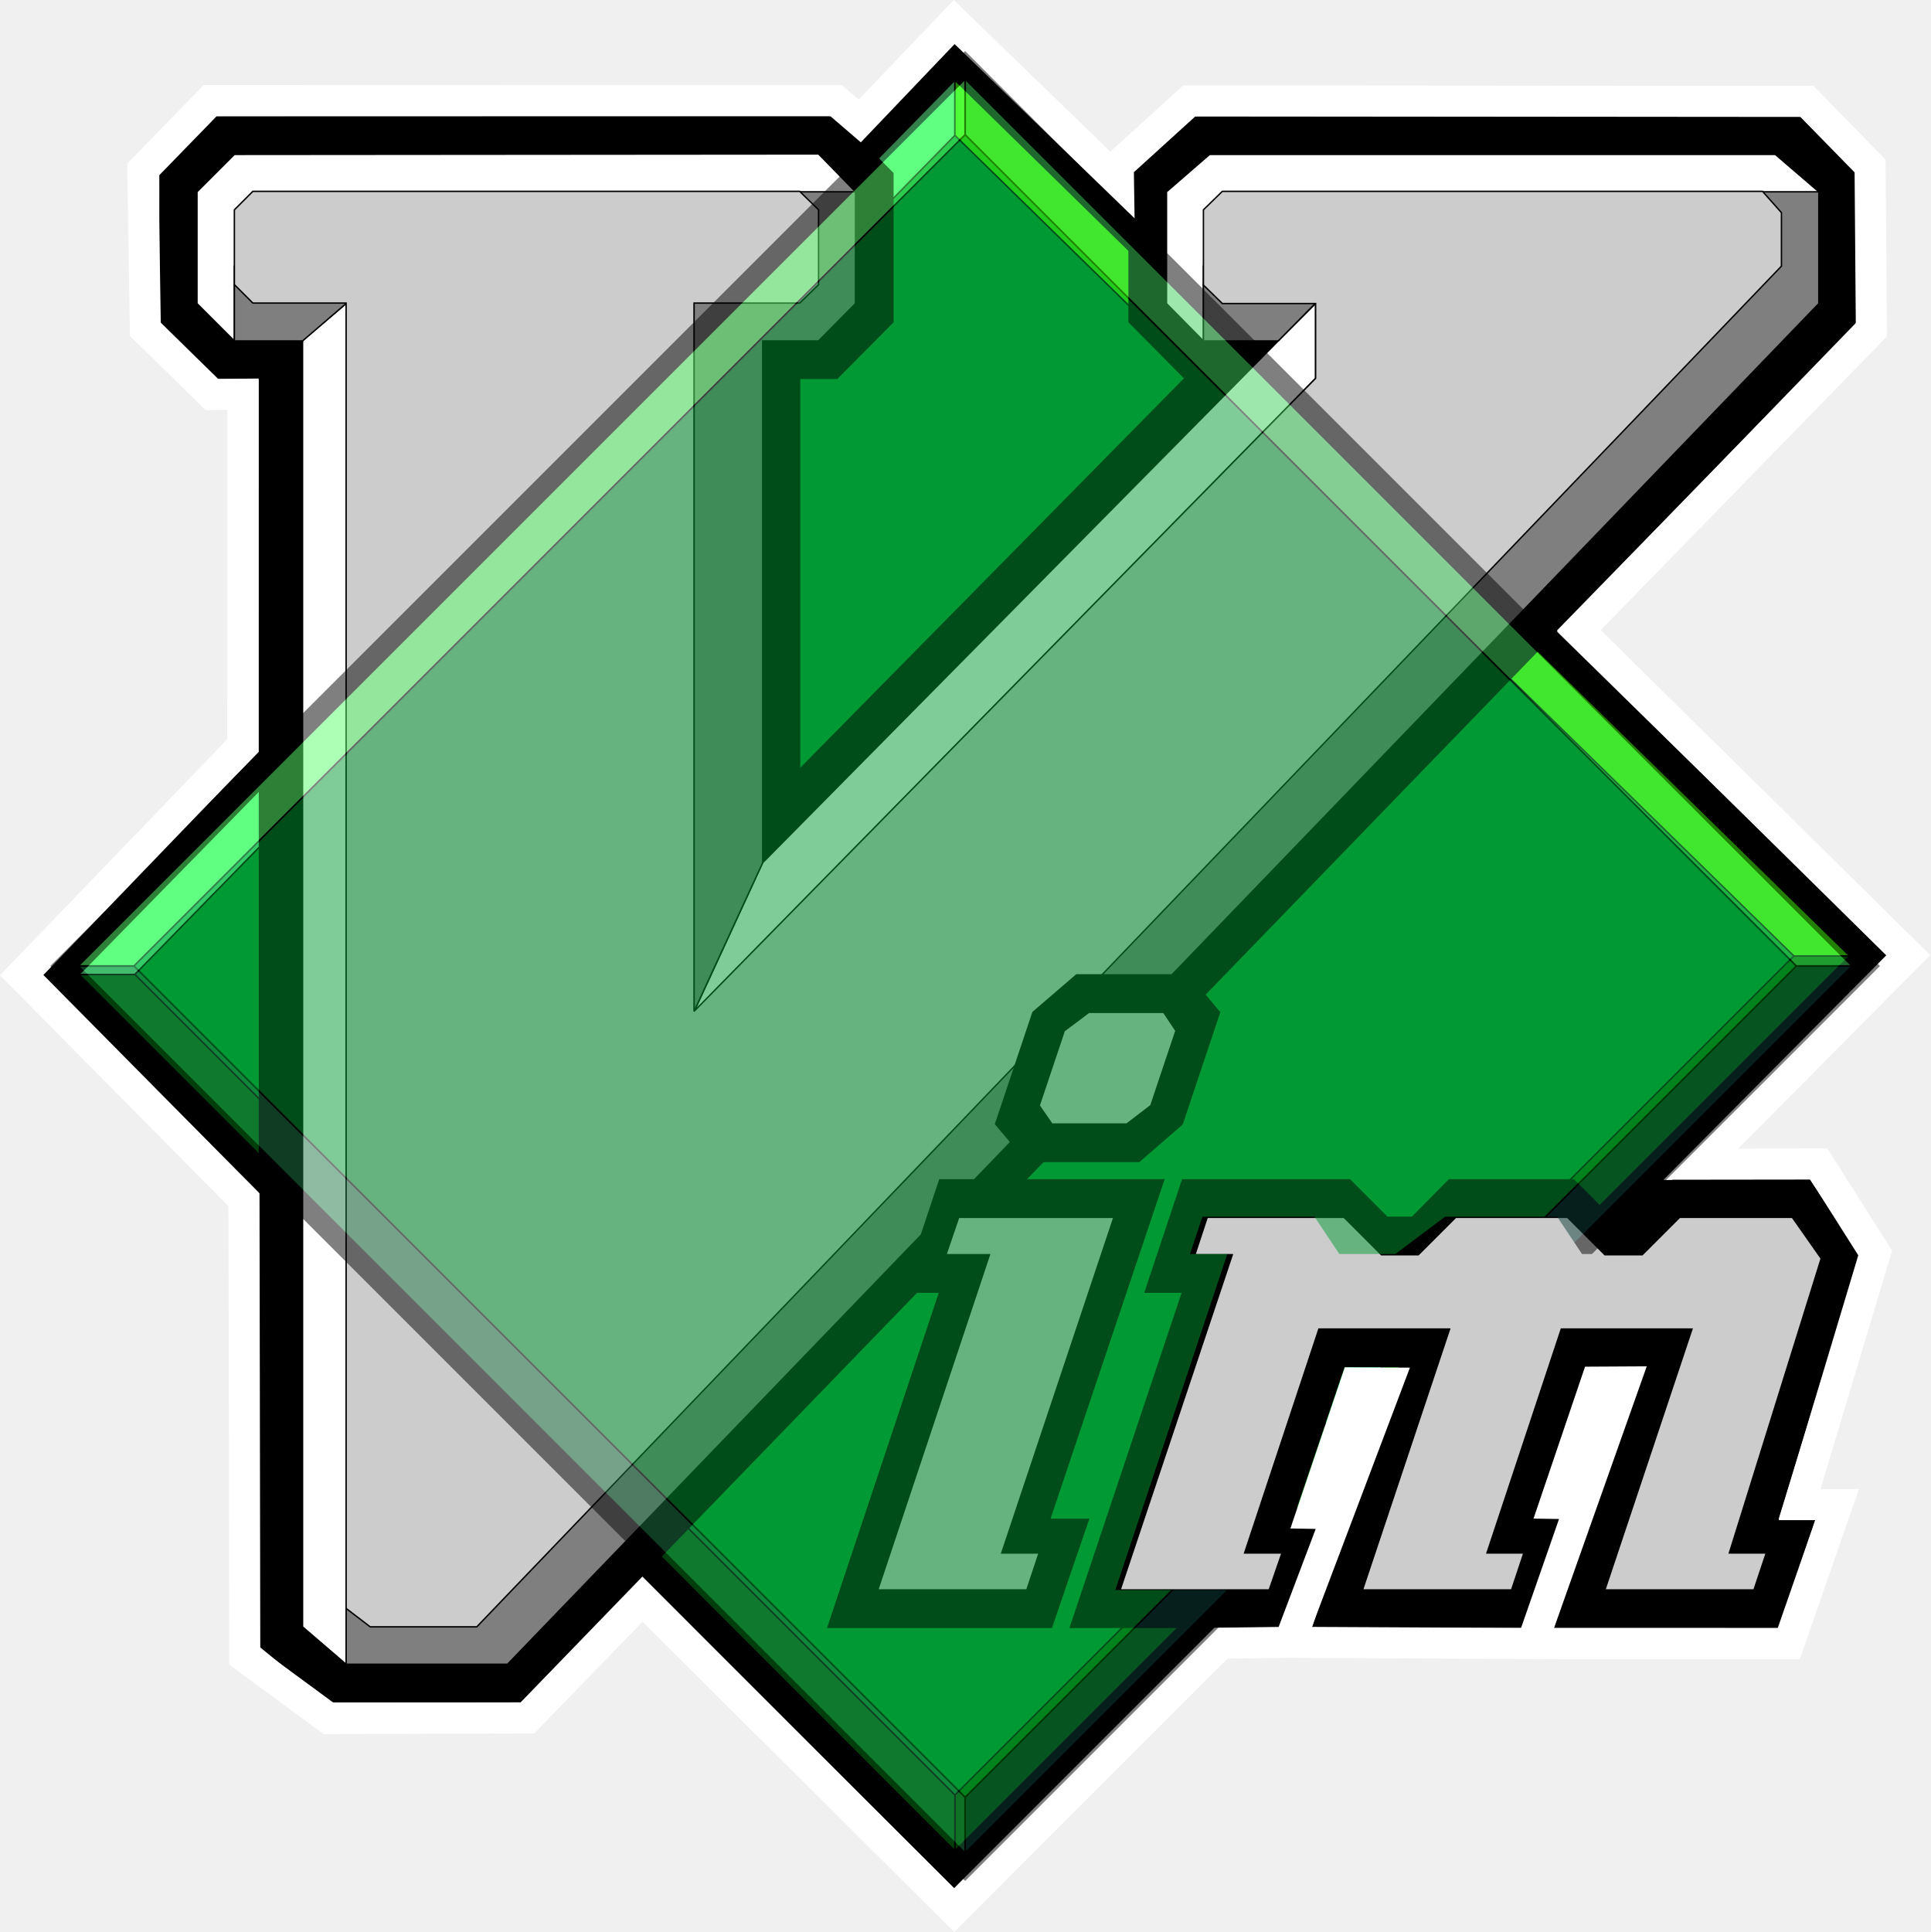
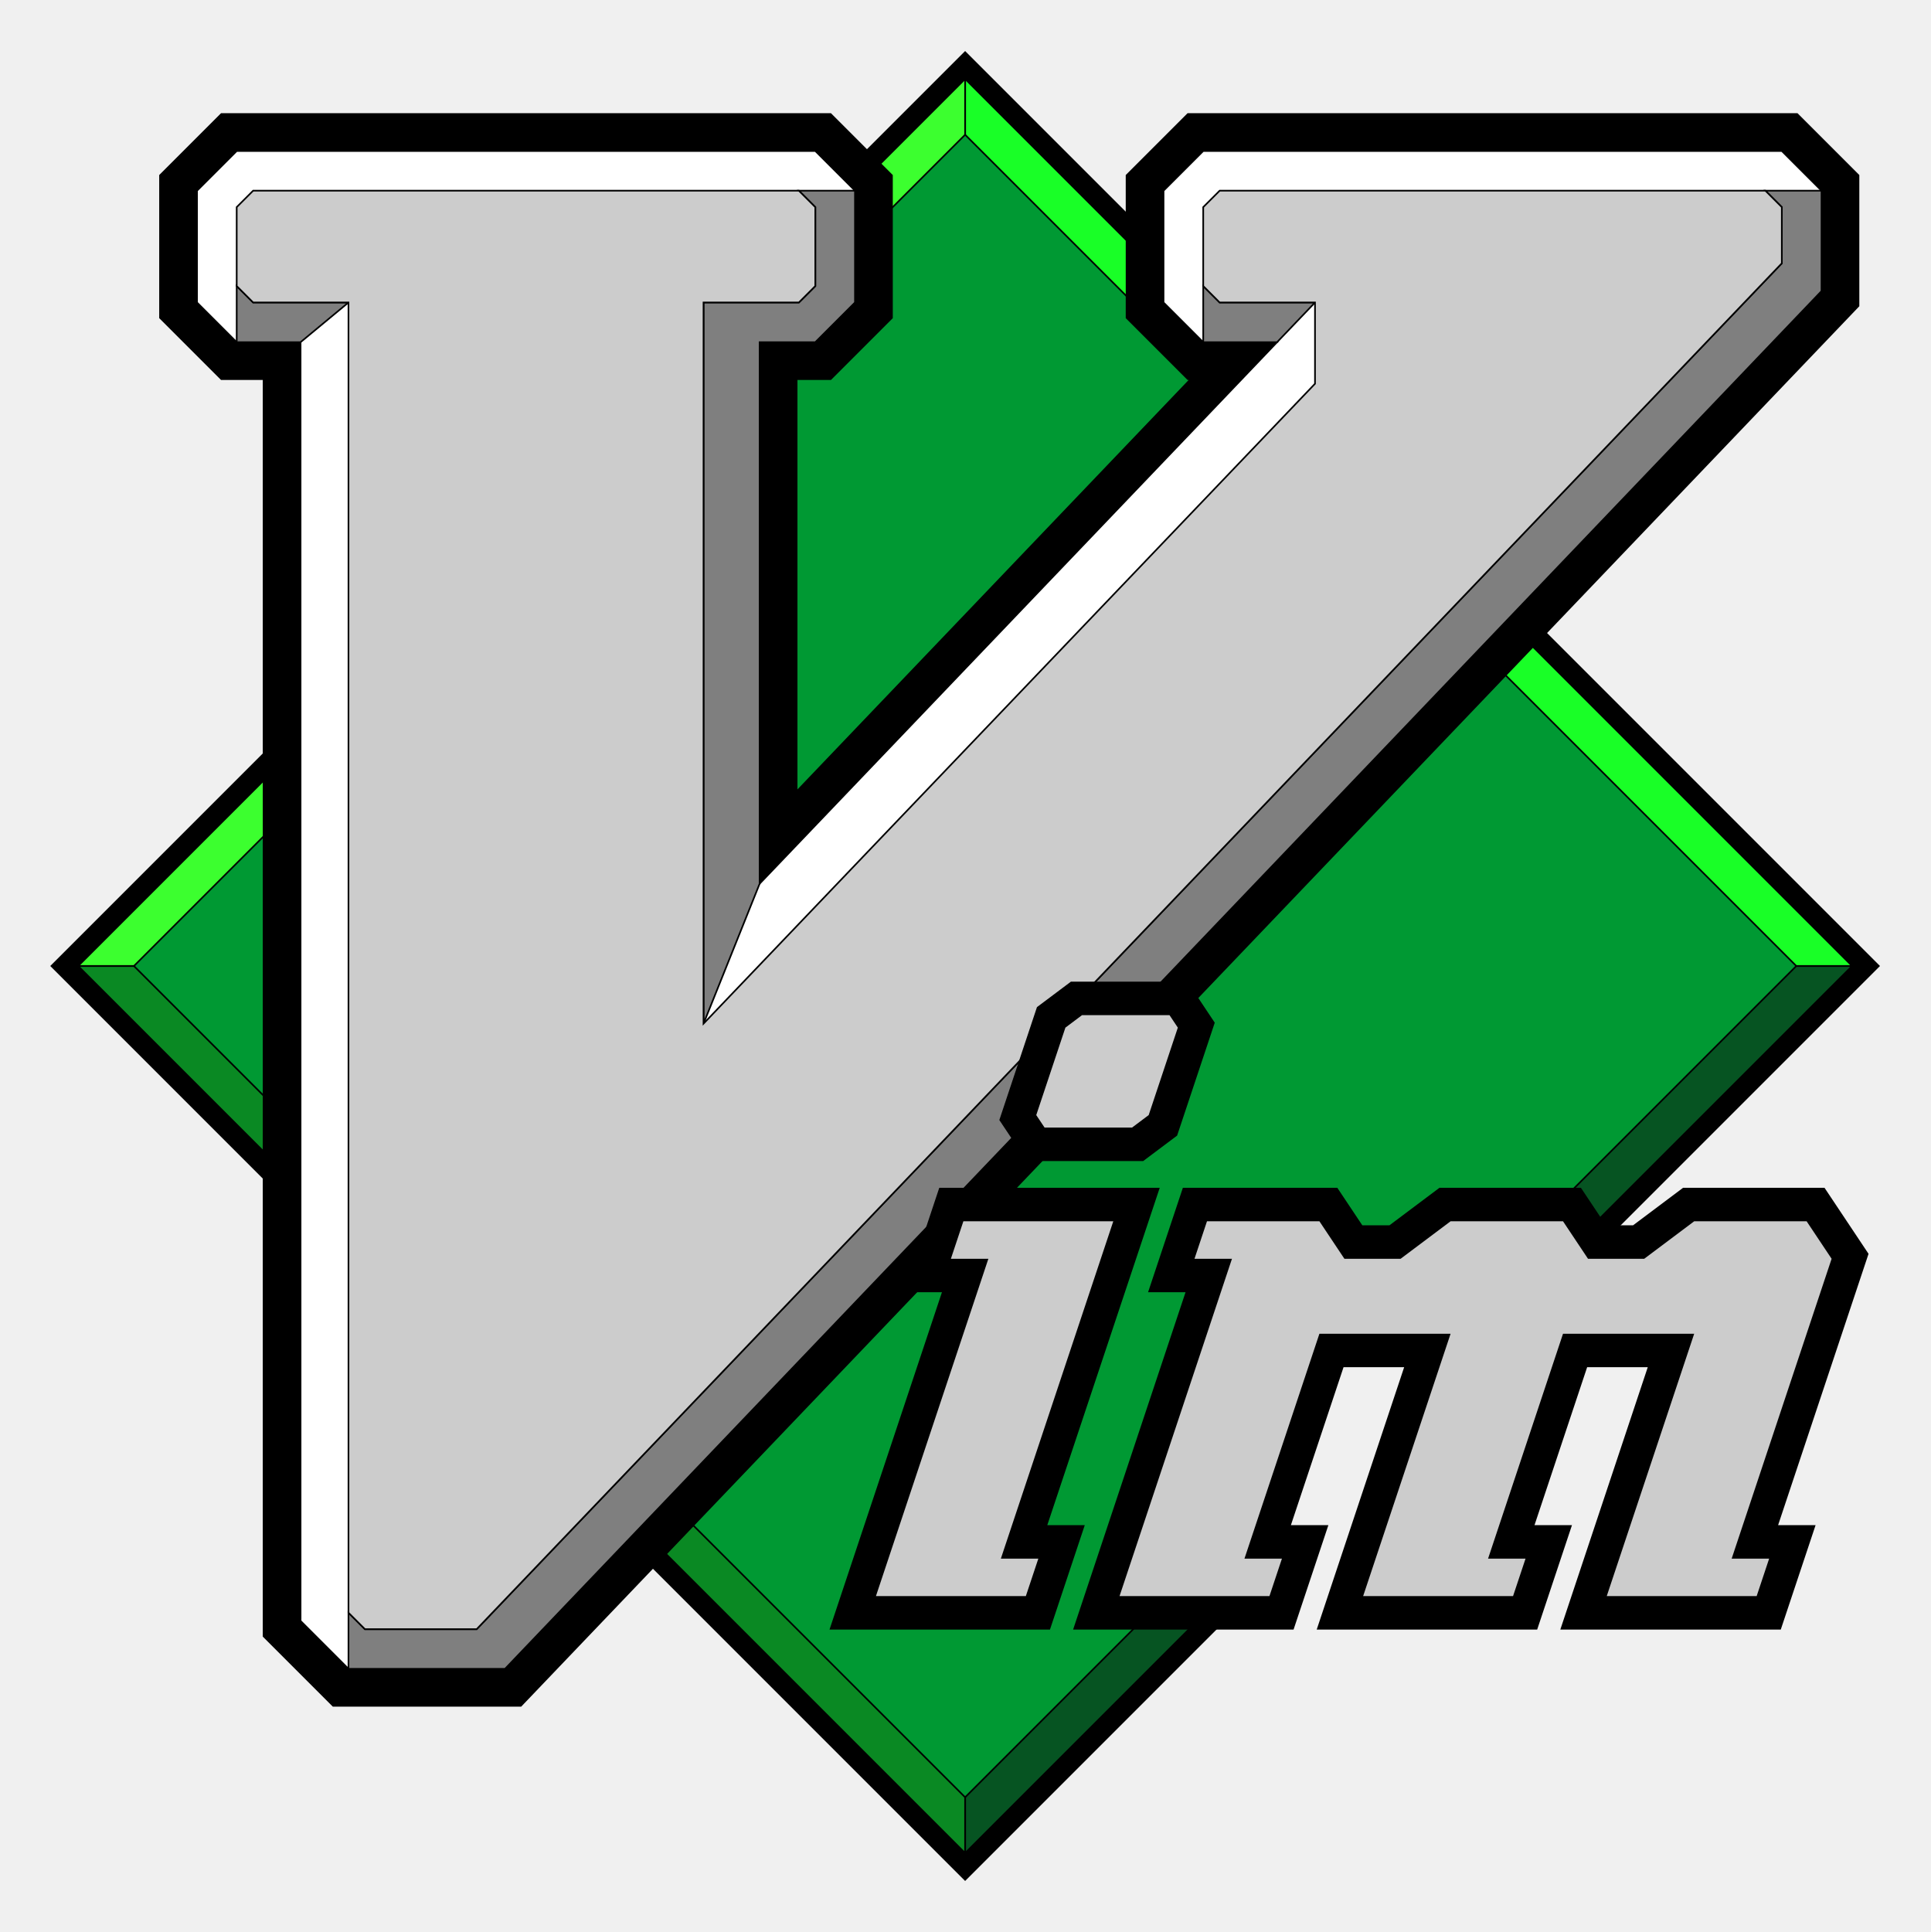
- <svg xmlns="http://www.w3.org/2000/svg" width="293.575" height="293.806" viewBox="0 0 293.575 293.806" version="1.1" id="svg90">
-   <defs id="defs94">
+ <svg xmlns="http://www.w3.org/2000/svg" viewBox="0 0 293.575 293.806" width="293.575" height="293.806">
+   <defs>
    <mask id="letter_m_mask_mask">
      <rect x="-500" y="-500" width="1000" height="1000" fill="white" />
-       <path id="letter_m_mask" d="M96.617,97.75 H 105.617 L107.617,100.75 H 112.117 L116.117,97.75 H 125.117 L127.117,100.75 H 131.617 L135.617,97.75 H 144.617 L146.617,100.75 138.617,124.75 H 141.617 L140.617,127.75 H 89.617 L98.617,100.75 H 95.617Z" transform="scale(1.892833)translate(-77.54908 -77.61016)" fill="black" />
+       <path id="letter_m_mask" d="M183.572,185.725 H 200.672 L204.472,191.425 H 213.022 L220.622,185.725 H 237.722 L241.522,191.425 H 250.072 L257.672,185.725 H 274.772 L278.572,191.425 263.372,237.025 H 269.072 L267.172,242.725 H 170.272 L187.372,191.425 H 181.672Z" transform="scale(1)translate(-146.7875 -146.9031)" fill="black" />
    </mask>
  </defs>
-   <path fill-rule="evenodd" fill="#000000" fill-opacity="1" d="M 286.999,145.374 145.229,6.488 6.342,148.183 145.229,287.144 286.999,145.374" id="path2" />
-   <path fill="none" stroke-width="0.216" stroke-linecap="butt" stroke-linejoin="miter" stroke="#000000" stroke-opacity="1" stroke-miterlimit="2.613" d="M 286.999,145.374 145.229,6.488 6.342,148.183 145.229,287.144 Z M 286.999,145.374" id="path4" />
-   <path fill-rule="evenodd" fill="#006b05" fill-opacity="1" d="M 272.815,145.374 H 281.311 L 145.229,281.456 V 272.96 L 272.815,145.374" id="path6" />
-   <path fill="none" stroke-width="0.216" stroke-linecap="butt" stroke-linejoin="miter" stroke="#000000" stroke-opacity="1" stroke-miterlimit="2.613" d="M 272.815,145.374 H 281.311 L 145.229,281.456 V 272.96 Z M 272.815,145.374" id="path8" />
-   <path fill-rule="evenodd" fill="#007d17" fill-opacity="1" d="M 12.03,148.183 H 20.526 L 145.229,272.96 V 281.456 L 12.03,148.183" id="path10" />
-   <path fill="none" stroke-width="0.216" stroke-linecap="butt" stroke-linejoin="miter" stroke="#000000" stroke-opacity="1" stroke-miterlimit="2.613" d="M 12.03,148.183 H 20.526 L 145.229,272.96 V 281.456 Z M 12.03,148.183" id="path12" />
-   <path fill-rule="evenodd" fill="#66ff99" fill-opacity="1" d="M 145.229,20.601 V 12.175 L 12.03,148.183 H 20.526 L 145.229,20.601" id="path14" />
-   <path fill="none" stroke-width="0.216" stroke-linecap="butt" stroke-linejoin="miter" stroke="#000000" stroke-opacity="1" stroke-miterlimit="2.613" d="M 145.229,20.601 V 12.175 L 12.03,148.183 H 20.526 Z M 145.229,20.601" id="path16" />
-   <path fill-rule="evenodd" fill="#45ff02" fill-opacity="1" d="M 145.229,12.175 V 20.601 L 272.815,145.374 H 281.311 L 145.229,12.175" id="path18" />
-   <path fill="none" stroke-width="0.216" stroke-linecap="butt" stroke-linejoin="miter" stroke="#000000" stroke-opacity="1" stroke-miterlimit="2.613" d="M 145.229,12.175 V 20.601 L 272.815,145.374 H 281.311 Z M 145.229,12.175" id="path20" />
-   <path fill-rule="evenodd" fill="#009933" fill-opacity="1" d="M 145.229,272.96 272.815,145.374 145.229,20.601 20.526,148.183 145.229,272.96" id="path22" />
-   <path fill="none" stroke-width="0.216" stroke-linecap="butt" stroke-linejoin="miter" stroke="#000000" stroke-opacity="1" stroke-miterlimit="2.613" d="M 145.229,272.96 272.815,145.374 145.229,20.601 20.526,148.183 Z M 145.229,272.96" id="path24" />
-   <path fill-rule="evenodd" fill="#000000" fill-opacity="1" d="M 171.725,48.968 180.221,57.535 121.616,117.007 V 57.535 H 127.303 L 135.799,48.968 V 26.359 L 127.303,17.792 H 32.838 L 24.342,26.359 V 48.968 L 32.838,57.535 H 39.463 V 250.281 L 49.831,258.777 H 79.135 L 282.245,48.968 V 26.359 L 273.749,17.792 H 181.159 L 171.725,26.359 V 48.968" id="path26" />
-   <path fill="none" stroke-width="0.216" stroke-linecap="butt" stroke-linejoin="miter" stroke="#000000" stroke-opacity="1" stroke-miterlimit="2.613" d="M 171.725,48.968 180.221,57.535 121.616,117.007 V 57.535 H 127.303 L 135.799,48.968 V 26.359 L 127.303,17.792 H 32.838 L 24.342,26.359 V 48.968 L 32.838,57.535 H 39.463 V 250.281 L 49.831,258.777 H 79.135 L 282.245,48.968 V 26.359 L 273.749,17.792 H 181.159 L 171.725,26.359 Z M 171.725,48.968" id="path28" />
-   <path fill-rule="evenodd" fill="#ffffff" fill-opacity="1" d="M 35.647,51.847 29.96,46.16 V 29.167 L 35.647,23.48 124.495,23.41 130.112,29.167 124.495,31.906 121.616,29.167 35.647,43.281 V 51.847" id="path30" />
-   <path fill="none" stroke-width="0.216" stroke-linecap="butt" stroke-linejoin="miter" stroke="#000000" stroke-opacity="1" stroke-miterlimit="2.613" d="M 35.647,51.847 29.96,46.16 V 29.167 L 35.647,23.48 124.495,23.41 130.112,29.167 124.495,31.906 121.616,29.167 35.647,43.281 Z M 35.647,51.847" id="path32" />
-   <path fill-rule="evenodd" fill="#ffffff" fill-opacity="1" d="M 52.639,253.089 46.014,247.402 V 51.777 L 52.639,46.16 V 253.089" id="path34" />
-   <path fill="none" stroke-width="0.216" stroke-linecap="butt" stroke-linejoin="miter" stroke="#000000" stroke-opacity="1" stroke-miterlimit="2.613" d="M 52.639,253.089 46.014,247.402 V 51.777 L 52.639,46.16 Z M 52.639,253.089" id="path36" />
-   <path fill-rule="evenodd" fill="#ffffff" fill-opacity="1" d="M 194.405,51.847 200.092,46.16 V 57.535 L 105.557,153.871 115.999,131.191 194.405,51.847" id="path38" />
-   <path fill="none" stroke-width="0.216" stroke-linecap="butt" stroke-linejoin="miter" stroke="#000000" stroke-opacity="1" stroke-miterlimit="2.613" d="M 194.405,51.847 200.092,46.16 V 57.535 L 105.557,153.871 115.999,131.191 Z M 194.405,51.847" id="path40" />
-   <path fill-rule="evenodd" fill="#7f7f7f" fill-opacity="1" d="M 54.581,43.351 52.639,46.16 46.014,51.847 H 35.647 V 40.472 L 54.581,43.351" id="path42" />
-   <path fill="none" stroke-width="0.216" stroke-linecap="butt" stroke-linejoin="miter" stroke="#000000" stroke-opacity="1" stroke-miterlimit="2.613" d="M 54.581,43.351 52.639,46.16 46.014,51.847 H 35.647 V 40.472 Z M 54.581,43.351" id="path44" />
-   <path fill-rule="evenodd" fill="#7f7f7f" fill-opacity="1" d="M 115.999,51.847 V 131.191 L 105.557,153.8 V 46.089 H 121.616 L 124.495,43.281 121.616,29.167 H 130.112 V 46.16 L 124.495,51.847 H 115.999" id="path46" />
-   <path fill="none" stroke-width="0.216" stroke-linecap="butt" stroke-linejoin="miter" stroke="#000000" stroke-opacity="1" stroke-miterlimit="2.613" d="M 115.999,51.847 V 131.191 L 105.557,153.8 V 46.089 H 121.616 L 124.495,43.281 121.616,29.167 H 130.112 V 46.16 L 124.495,51.847 Z M 115.999,51.847" id="path48" />
-   <path fill-rule="evenodd" fill="#ffffff" fill-opacity="1" d="M 183.03,51.847 177.413,46.16 V 29.167 L 183.967,23.48 H 270.006 L 276.631,29.167 267.127,37.664 183.03,43.281 V 51.847" id="path50" />
-   <path fill="none" stroke-width="0.216" stroke-linecap="butt" stroke-linejoin="miter" stroke="#000000" stroke-opacity="1" stroke-miterlimit="2.613" d="M 183.03,51.847 177.413,46.16 V 29.167 L 183.967,23.48 H 270.006 L 276.631,29.167 267.127,37.664 183.03,43.281 Z M 183.03,51.847" id="path52" />
-   <path fill-rule="evenodd" fill="#7f7f7f" fill-opacity="1" d="M 276.631,46.16 77.19,253.089 H 52.639 V 244.593 H 70.639 L 270.006,40.472 267.127,29.167 H 276.631 V 46.16" id="path54" />
-   <path fill="none" stroke-width="0.216" stroke-linecap="butt" stroke-linejoin="miter" stroke="#000000" stroke-opacity="1" stroke-miterlimit="2.613" d="M 276.631,46.16 77.19,253.089 H 52.639 V 244.593 H 70.639 L 270.006,40.472 267.127,29.167 H 276.631 Z M 276.631,46.16" id="path56" />
-   <path fill-rule="evenodd" fill="#7f7f7f" fill-opacity="1" d="M 201.967,43.351 200.022,46.16 194.405,51.847 H 183.03 V 40.472 L 201.967,43.351" id="path58" />
-   <path fill="none" stroke-width="0.216" stroke-linecap="butt" stroke-linejoin="miter" stroke="#000000" stroke-opacity="1" stroke-miterlimit="2.613" d="M 201.967,43.351 200.022,46.16 194.405,51.847 H 183.03 V 40.472 Z M 201.967,43.351" id="path60" />
-   <path fill-rule="evenodd" fill="#cccccc" fill-opacity="1" d="M 105.557,153.8 V 46.089 H 121.616 L 124.495,43.281 V 31.906 L 121.616,29.097 H 38.456 L 35.647,31.906 V 43.281 L 38.456,46.089 H 52.639 V 244.593 L 56.311,247.402 H 72.51 L 270.94,40.472 V 32.335 L 268.061,29.097 H 185.909 L 183.03,31.906 V 43.351 L 185.909,46.16 H 200.092 V 57.535 L 105.557,153.8" id="path62" />
-   <path fill="none" stroke-width="0.216" stroke-linecap="butt" stroke-linejoin="miter" stroke="#000000" stroke-opacity="1" stroke-miterlimit="2.613" d="M 105.557,153.8 V 46.089 H 121.616 L 124.495,43.281 V 31.906 L 121.616,29.097 H 38.456 L 35.647,31.906 V 43.281 L 38.456,46.089 H 52.639 V 244.593 L 56.311,247.402 H 72.51 L 270.94,40.472 V 32.335 L 268.061,29.097 H 185.909 L 183.03,31.906 V 43.351 L 185.909,46.16 H 200.092 V 57.535 Z M 105.557,153.8" id="path64" />
-   <path fill-rule="evenodd" fill="#000000" fill-opacity="1" d="M 157.112,153.945 163.733,148.257 H 180.725 L 185.479,153.945 179.792,170.937 173.237,176.624 H 156.245 L 151.42,170.937 157.112,153.945" id="path66" />
-   <path fill="none" stroke-width="0.216" stroke-linecap="butt" stroke-linejoin="miter" stroke="#000000" stroke-opacity="1" stroke-miterlimit="2.613" d="M 157.112,153.945 163.733,148.257 H 180.725 L 185.479,153.945 179.792,170.937 173.237,176.624 H 156.245 L 151.42,170.937 Z M 157.112,153.945" id="path68" />
-   <path fill-rule="evenodd" fill="#000000" fill-opacity="1" d="M 162.799,247.472 179.862,196.496 H 174.174 L 179.862,179.433 H 205.28 L 210.967,185.121 H 214.784 L 220.397,179.433 H 239.335 L 245.022,185.121 H 246.764 L 252.456,179.433 H 275.19 L 282.749,190.808 270.366,231.128 H 275.983 L 270.51,247.472 H 236.456 L 249.772,207.8 H 241.28 L 233.428,230.984 H 239.045 L 233.717,247.472 H 199.663 L 212.909,207.8 H 204.413 L 196.495,231.128 H 202.182 L 196.854,247.472 H 162.799" id="path70" />
-   <path fill="none" stroke-width="0.216" stroke-linecap="butt" stroke-linejoin="miter" stroke="#000000" stroke-opacity="1" stroke-miterlimit="2.613" d="M 162.799,247.472 179.862,196.496 H 174.174 L 179.862,179.433 H 205.28 L 210.967,185.121 H 214.784 L 220.397,179.433 H 239.335 L 245.022,185.121 H 248.764 L 254.456,179.433 H 275.19 L 282.749,190.808 270.366,231.128 H 275.983 L 270.51,247.472 H 236.456 L 249.772,207.8 H 241.28 L 233.428,230.984 H 239.045 L 233.717,247.472 H 199.663 L 212.909,207.8 H 204.413 L 196.495,231.128 H 202.182 L 196.854,247.472 Z M 162.799,247.472" id="path72" />
-   <path fill-rule="evenodd" fill="#cccccc" fill-opacity="1" d="M 272.596,185.121 276.991,191.382 263.022,236.167 H 268.639 L 266.764,241.785 H 244.085 L 257.335,202.113 H 237.463 L 226.159,236.167 H 231.772 L 229.901,241.785 H 207.221 L 220.471,202.113 H 200.596 L 189.295,236.167 H 194.983 L 193.038,241.785 H 170.358 L 187.42,190.808 H 181.733 L 183.604,185.121 H 204.413 L 210.1,190.808 H 215.717 L 221.405,185.121 H 238.397 L 244.085,190.808 H 249.772 L 255.463,185.121 H 272.596" id="path74" />
-   <path fill="none" stroke-width="0.216" stroke-linecap="butt" stroke-linejoin="miter" stroke="#000000" stroke-opacity="1" stroke-miterlimit="2.613" d="M 272.596,185.121 276.991,191.382 263.022,236.167 H 268.639 L 266.764,241.785 H 244.085 L 257.335,202.113 H 237.463 L 226.159,236.167 H 231.772 L 229.901,241.785 H 207.221 L 220.471,202.113 H 200.596 L 189.295,236.167 H 194.983 L 193.038,241.785 H 170.358 L 187.42,190.808 H 181.733 L 183.604,185.121 H 204.413 L 210.1,190.808 H 215.717 L 221.405,185.121 H 238.397 L 244.085,190.808 H 249.772 L 255.463,185.121 Z M 272.596,185.121" id="path76" />
-   <path fill-rule="evenodd" fill="#000000" fill-opacity="1" d="M 176.983,179.433 159.631,231.054 H 165.534 L 159.917,247.472 H 125.932 L 142.924,196.496 H 137.237 Z M 137.237,196.496 142.924,179.433 H 176.983" id="path78" />
-   <path fill="none" stroke-width="0.216" stroke-linecap="butt" stroke-linejoin="miter" stroke="#000000" stroke-opacity="1" stroke-miterlimit="2.613" d="M 176.983,179.433 159.631,231.054 H 165.534 L 159.917,247.472 H 125.932 L 142.924,196.496 H 137.237 Z M 137.237,196.496 142.924,179.433 H 176.983 Z M 137.237,196.496" id="path80" />
-   <path fill-rule="evenodd" fill="#cccccc" fill-opacity="1" d="M 156.174,241.785 158.045,236.167 H 152.358 L 169.42,185.121 H 145.807 L 143.862,190.808 H 150.487 L 133.495,241.785 H 156.174" id="path82" />
-   <path fill="none" stroke-width="0.216" stroke-linecap="butt" stroke-linejoin="miter" stroke="#000000" stroke-opacity="1" stroke-miterlimit="2.613" d="M 156.174,241.785 158.045,236.167 H 152.358 L 169.42,185.121 H 145.807 L 143.862,190.808 H 150.487 L 133.495,241.785 Z M 156.174,241.785" id="path84" />
-   <path fill-rule="evenodd" fill="#cccccc" fill-opacity="1" d="M 175.038,168.128 178.854,156.753 176.983,153.945 H 165.604 L 161.862,156.753 158.045,168.128 159.991,170.937 H 171.366 L 175.038,168.128" id="path86" />
-   <path fill="none" stroke-width="0.216" stroke-linecap="butt" stroke-linejoin="miter" stroke="#000000" stroke-opacity="1" stroke-miterlimit="2.613" d="M 175.038,168.128 178.854,156.753 176.983,153.945 H 165.604 L 161.862,156.753 158.045,168.128 159.991,170.937 H 171.366 Z M 175.038,168.128" id="path88" />
-   <path id="path493" d="M 145.121,3.352 130.762,18.395 127.119,15.264 31.974,15.289 21.728,25.825 22.106,50.076 32.231,60 36.937,59.951 36.915,113.383 3.301,148.291 37.109,182.457 37.226,251.952 50.005,261.346 80.244,261.251 97.694,243.264 145.121,290.469 185.687,249.89 196.109,249.753 203.502,230.212 199.53,230.137 206.228,210.305 211.024,210.327 196.109,249.753 233.014,249.938 240.421,228.693 236.514,228.629 242.769,210.187 247.108,210.163 233.014,249.938 272.058,249.949 279.405,228.813 H 273.702 L 285.199,190.547 276.631,177.016 258.691,177.038 290.229,145.266 240.13,95.85 284.622,50.217 284.421,25.243 274.817,15.42 180.883,15.341 170.076,25.156 170.112,27.543 Z" style="fill:none;stroke:#ffffff;stroke-width:4.724;stroke-dasharray:none;stroke-opacity:1" />
-   <g opacity="0.5" transform="translate(146.7875 146.9031)" mask="url(#letter_m_mask_mask)">
+   <g transform="translate(146.7875 146.9031)" mask="url(#letter_m_mask_mask)">
    <path d="M134.9,0 0,134.9 -134.9,0 0,-134.9Z" fill="none" stroke="#000000" stroke-width="6" />
    <path d="M126.415,0 0,126.415 -126.415,0 0,-126.415Z" fill="#009933" />
-     <path d="M126.415,0 0,126.415 V134.9 L134.9,0Z" fill="#0b3e39" />
-     <path d="M0,126.415 -126.415,0 H -134.9 L0,134.9Z" fill="#1d7746" />
-     <path d="M-126.415,0 0,-126.415 V-134.9 L-134.9,0Z" fill="#59ff6c" />
-     <path d="M0,-126.415 126.415,0 H 134.9 L0,-134.9Z" fill="#3dcf5a" />
+     <path d="M126.415,0 0,126.415 V134.9 L134.9,0Z" fill="#065422" />
+     <path d="M0,126.415 -126.415,0 H -134.9 L0,134.9Z" fill="#0a8923" />
+     <path d="M-126.415,0 0,-126.415 V-134.9 L-134.9,0Z" fill="#3cff2f" />
+     <path d="M0,-126.415 126.415,0 H 134.9 L0,-134.9Z" fill="#19ff27" />
    <path d="M126.415,0 0,126.415 V134.9 L134.9,0Z" fill="none" stroke="#000000" stroke-width="0.25" />
    <path d="M0,126.415 -126.415,0 H -134.9 L0,134.9Z" fill="none" stroke="#000000" stroke-width="0.25" />
    <path d="M-126.415,0 0,-126.415 V-134.9 L-134.9,0Z" fill="none" stroke="#000000" stroke-width="0.25" />
    <path d="M0,-126.415 126.415,0 H 134.9 L0,-134.9Z" fill="none" stroke="#000000" stroke-width="0.25" />
  </g>
+   <g id="letter_v">
+     <path id="v_outline" d="M29.964,29 36,22.964 H 124 L130.036,29 V46 L124,52.036 H 115.536 V134.385 L194.232,52.036 H 183 L176.964,46 V29 L183,22.964 H 271 L277.036,29 V44.265 L76.81,253.786 H 53 L45.714,246.5 V52.036 H 36 L29.964,46Z" fill="none" stroke="#000000" stroke-width="11.5" />
+     <path id="v_lit_bevels" d="M29.964,29 36,22.964 H 124 L130.036,29 V46 L124,52.036 H 115.536 V134.385 L194.232,52.036 H 183 L176.964,46 V29 L183,22.964 H 271 L277.036,29 V44.265 L76.81,253.786 H 53 L45.714,246.5 V52.036 H 36 L29.964,46Z" fill="#ffffff" stroke="#000000" stroke-width="0.25" />
+     <path id="v_dim_bevel_0" d="M130.036,29 V46 L124,52.036 H 115.536 V134.385 L107,155.672 V46 H 121.5 L124,43.5 V31.5 L121.5,29Z" fill="#7f7f7f" stroke="#000000" stroke-width="0.25" />
+     <path id="v_dim_bevel_1" d="M194.232,52.036 H 183 V43.5 L185.5,46 H 200Z" fill="#7f7f7f" stroke="#000000" stroke-width="0.25" />
+     <path id="v_dim_bevel_2" d="M277.036,29 V44.265 L76.81,253.786 H 53 V245.25 L55.5,247.75 H 72.5 L271,40.036 V31.5 L268.5,29Z" fill="#7f7f7f" stroke="#000000" stroke-width="0.25" />
+     <path id="v_dim_bevel_3" d="M45.714,52.036 H 36 V43.5 L38.5,46 H 53Z" fill="#7f7f7f" stroke="#000000" stroke-width="0.25" />
+     <path id="v_face" d="M36,31.5 38.5,29 H 121.5 L124,31.5 V43.5 L121.5,46 H 107 V155.672 L200,58.354 V46 H 185.5 L183,43.5 V31.5 L185.5,29 H 268.5 L271,31.5 V40.036 L72.5,247.75 H 55.5 L53,245.25 V46 H 38.5 L36,43.5Z" fill="#cccccc" stroke="#000000" stroke-width="0.25" />
+   </g>
+   <g id="letter_i" transform="scale(1)">
+     <path d="M152.222,237.025 H 157.922 L156.022,242.725 H 133.222 L150.322,191.425 H 144.622 L146.522,185.725 H 169.322Z M174.705,169.575 172.172,171.475 H 158.872 L157.605,169.575 162.038,156.275 164.572,154.375 H 177.872 L179.138,156.275Z" stroke="#000000" stroke-width="10.179" />
+     <path d="M152.222,237.025 H 157.922 L156.022,242.725 H 133.222 L150.322,191.425 H 144.622 L146.522,185.725 H 169.322Z M174.705,169.575 172.172,171.475 H 158.872 L157.605,169.575 162.038,156.275 164.572,154.375 H 177.872 L179.138,156.275Z" fill="#cccccc" />
+   </g>
+   <g id="letter_m" transform="scale(1)">
+     <path d="M183.572,185.725 H 200.672 L204.472,191.425 H 213.022 L220.622,185.725 H 237.722 L241.522,191.425 H 250.072 L257.672,185.725 H 274.772 L278.572,191.425 263.372,237.025 H 269.072 L267.172,242.725 H 244.372 L257.672,202.825 H 237.722 L226.322,237.025 H 232.022 L230.122,242.725 H 207.322 L220.622,202.825 H 200.672 L189.272,237.025 H 194.972 L193.072,242.725 H 170.272 L187.372,191.425 H 181.672Z" stroke="#000000" stroke-width="10.179" />
+     <path d="M183.572,185.725 H 200.672 L204.472,191.425 H 213.022 L220.622,185.725 H 237.722 L241.522,191.425 H 250.072 L257.672,185.725 H 274.772 L278.572,191.425 263.372,237.025 H 269.072 L267.172,242.725 H 244.372 L257.672,202.825 H 237.722 L226.322,237.025 H 232.022 L230.122,242.725 H 207.322 L220.622,202.825 H 200.672 L189.272,237.025 H 194.972 L193.072,242.725 H 170.272 L187.372,191.425 H 181.672Z" fill="#cccccc" />
+   </g>
</svg>
